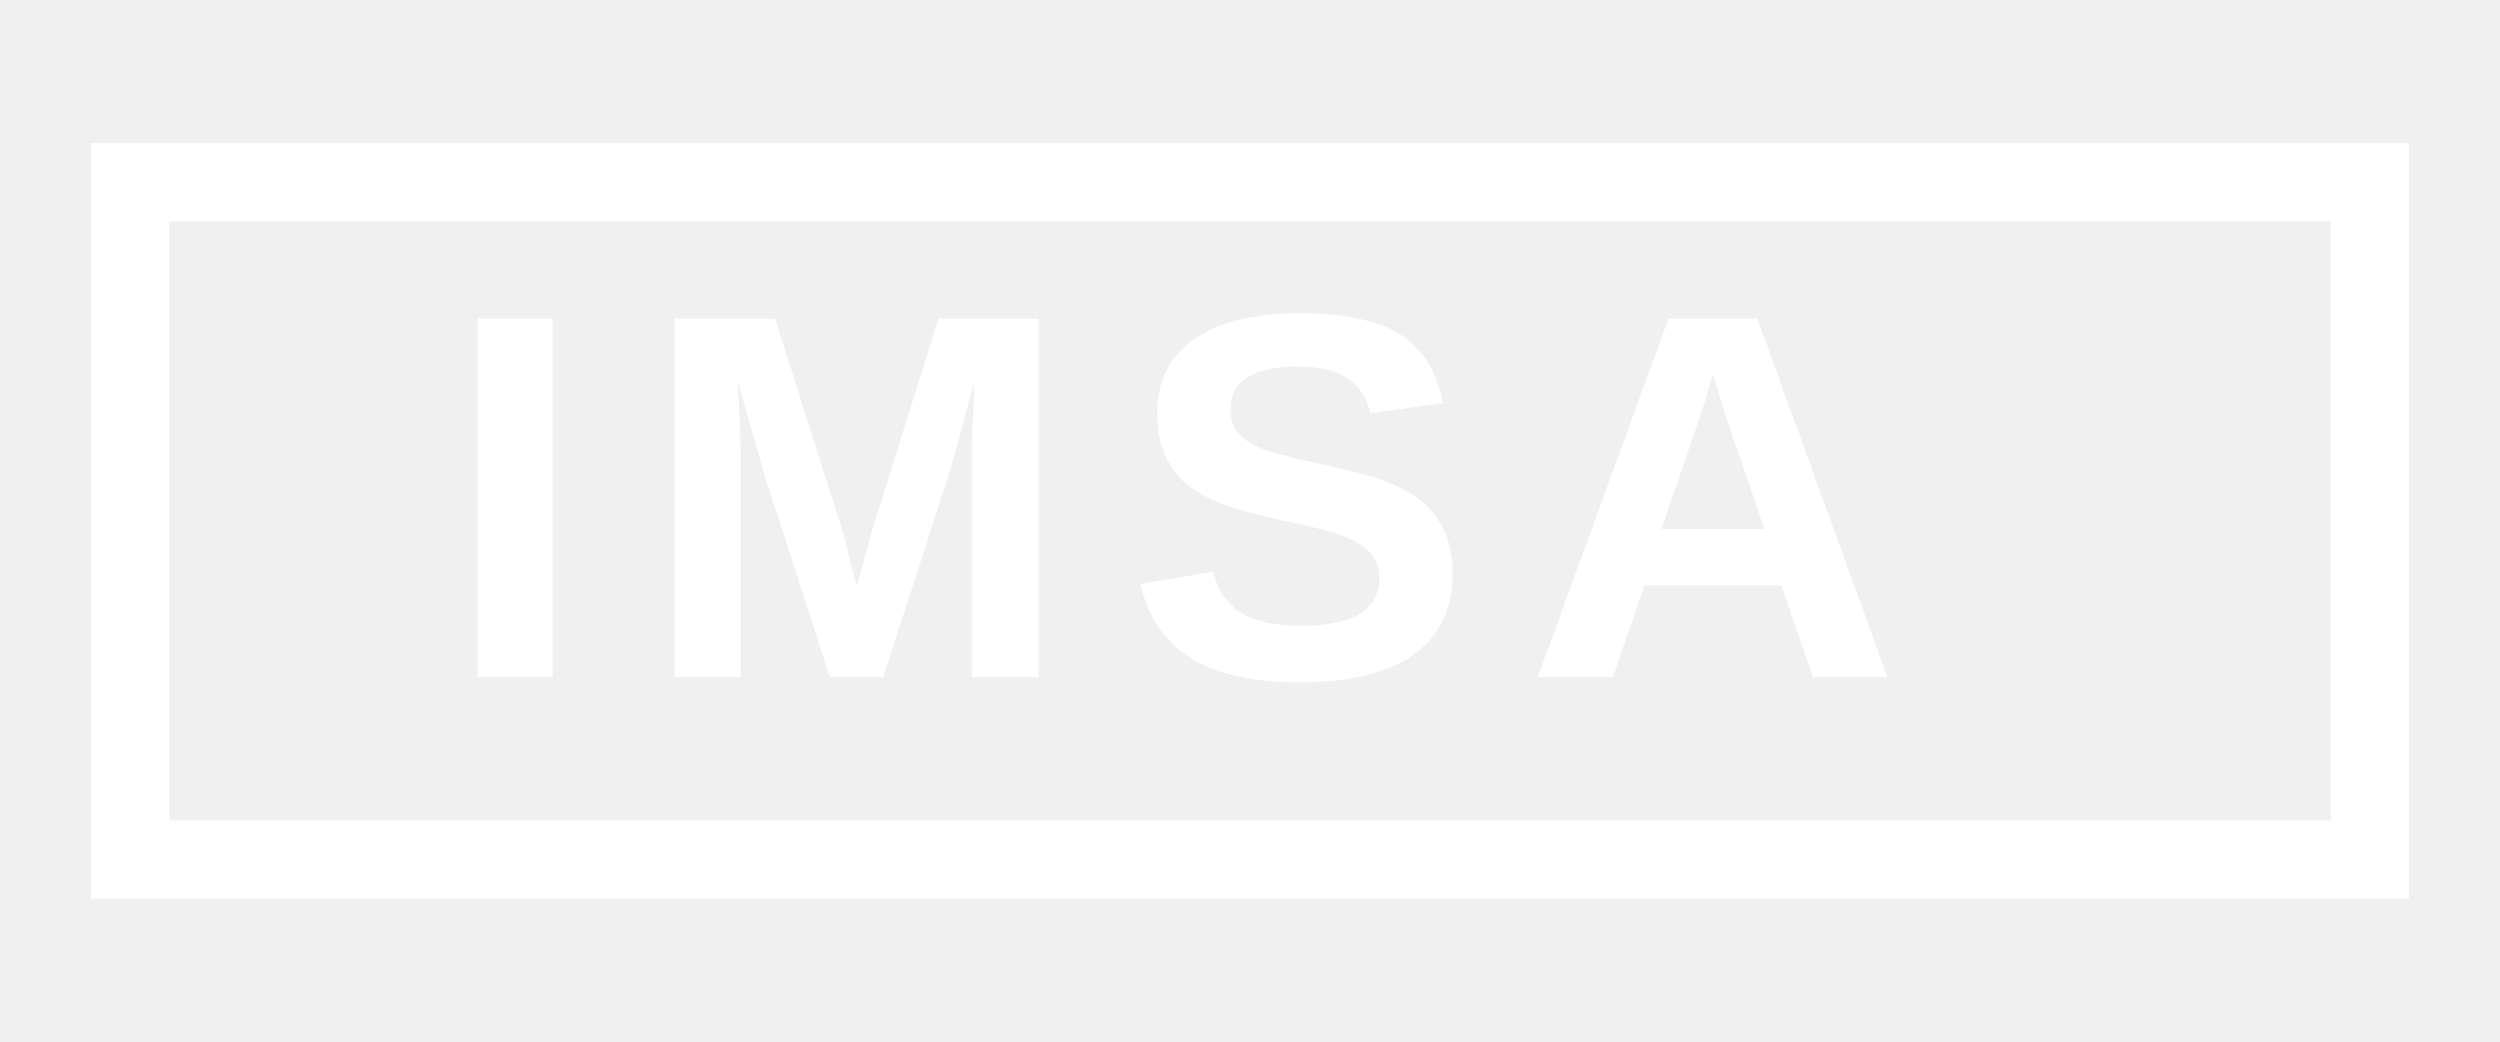
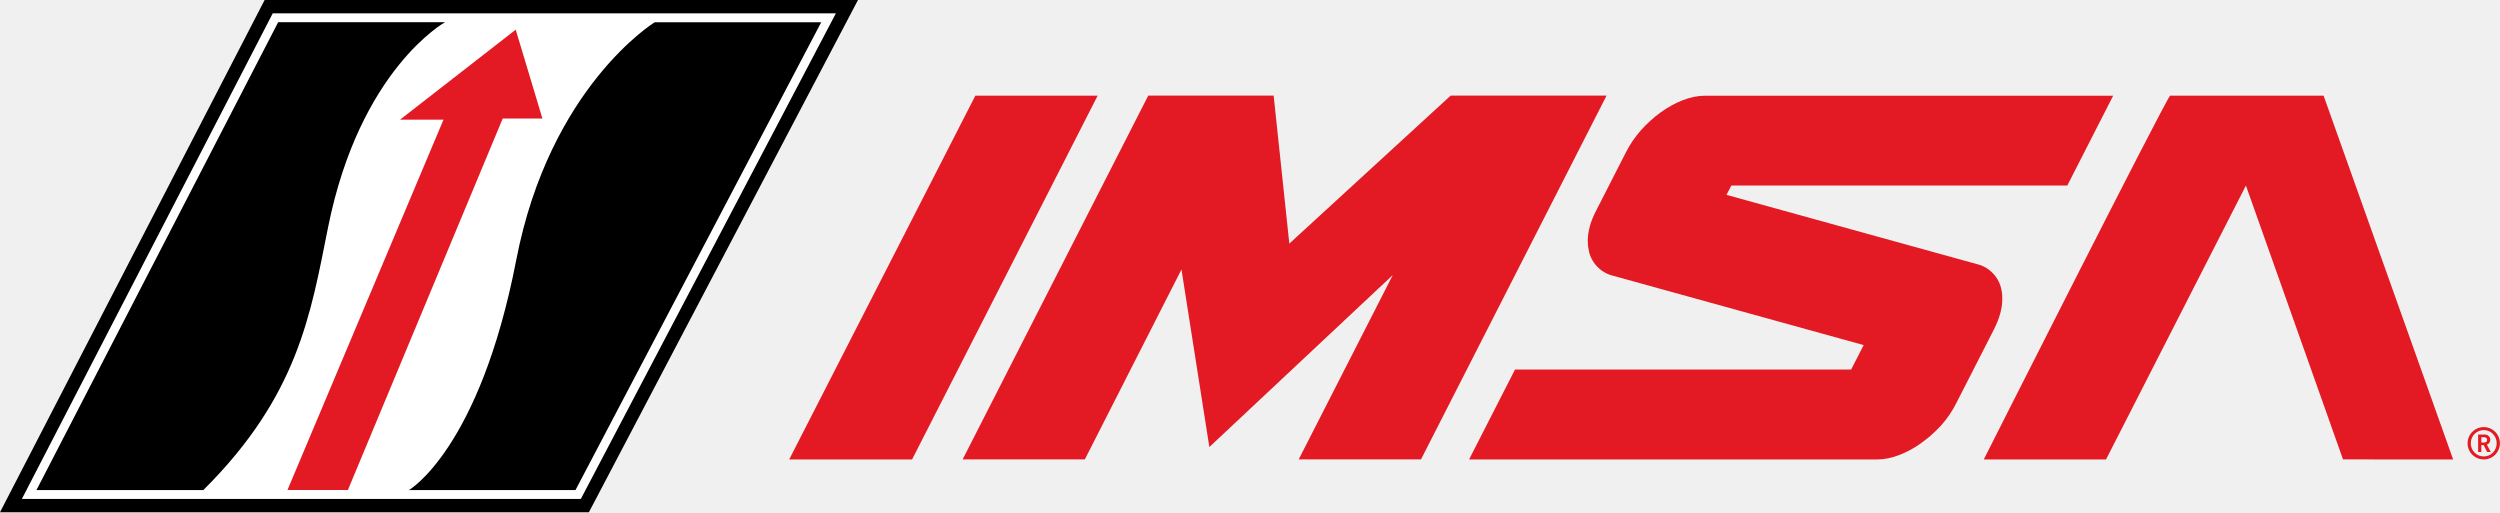
- <svg xmlns="http://www.w3.org/2000/svg" viewBox="0 0 96 40" role="img" aria-label="IMSA Collection">
-   <path d="M5 7h86v26H5z" fill="none" stroke="#fff" stroke-width="3" />
-   <text x="17" y="26" fill="#fff" font-family="Arial,sans-serif" font-size="20" font-weight="800" letter-spacing="2">IMSA</text>
+ <svg xmlns="http://www.w3.org/2000/svg" width="750.41" height="153.76" version="1.1" viewBox="0 0 750.41 153.76" xml:space="preserve">
+   <defs>
+     <clipPath id="vlpa">
+       <path d="m0 216h684.1v-216h-684.1z" />
+     </clipPath>
+   </defs>
+   <g transform="matrix(1.3333 0 0 -1.3333 -80.859 220.88)">
+     <g transform="translate(253.8 165.66)">
+       <path d="m0 0h-133.58l-59.576-115.32h132.58z" />
+     </g>
+     <g transform="translate(191.41 53.341)">
+       <path d="m0 0h-125.84l56.476 109.32h126.78z" style="fill:#fff" />
+     </g>
+     <g transform="translate(182.76 138.98)">
+       <path d="m0 0h-8.936l-34.86-83.635h-13.603l35.131 83.383h-9.78l26.036 20.258z" style="fill-rule:evenodd;fill:#e31a23" />
+     </g>
+     <g clip-path="url(#vlpa)">
+       <g transform="translate(160.83 160.66)">
+         <path d="m0 0s-19.195-10.596-26.33-46.186c-3.925-19.584-6.75-37.944-28.079-59.132h-37.564l54.41 105.32z" />
+       </g>
+       <g transform="translate(152.72 55.34)">
+         <path d="m0 0s15.894 9.187 24.153 51.82c7.56 39.024 31.167 53.498 31.167 53.498h37.486l-55.32-105.32z" />
+       </g>
+       <g transform="translate(280.22 144.12)">
+         <path d="m0 0-41.904-81.892h27.665l41.772 81.892z" style="fill:#e31a23" />
+       </g>
+       <g transform="translate(387.23 144.14)">
+         <path d="m0 0-36.321-33.318-3.527 33.318h-28.233l-41.788-81.903h27.51l21.758 42.765 6.276-39.978 41.295 38.716-21.182-41.503h27.534l41.775 81.903z" style="fill:#e31a23" />
+       </g>
+       <g transform="translate(511.42 98.36)">
+         <path d="m0 0c0 0.617-0.016 1.258-0.17 1.922-0.453 2.842-2.673 5.235-5.471 5.903l-56.452 15.61 1.088 2.094h75.633l10.334 20.23h-91.772c-1.755 0-3.502-0.357-5.227-1.051-1.692-0.664-3.317-1.581-4.907-2.729-1.598-1.156-3.06-2.498-4.41-3.999-1.356-1.541-2.461-3.166-3.336-4.884l-6.705-13.13c-1.254-2.369-1.933-4.708-1.933-6.933 0-0.683 0.059-1.343 0.209-1.984 0.47-2.766 2.652-5.145 5.452-5.812l56.457-15.621-2.819-5.504h-75.673l-10.342-20.245h91.826c1.69 0 3.41 0.354 5.161 1.051 1.716 0.687 3.375 1.588 4.959 2.758 1.599 1.135 3.052 2.465 4.376 3.908 1.338 1.514 2.469 3.18 3.363 4.957l8.514 16.671c1.162 2.334 1.845 4.562 1.845 6.788" style="fill:#e31a23" />
+       </g>
+       <g transform="translate(612.92 62.228)">
+         <path d="m0 0-29.166 81.892h-34.562c-1.346-1.524-41.945-81.892-41.945-81.892h27.526l31.492 61.662 21.863-61.656z" style="fill:#e31a23" />
+       </g>
+       <g transform="translate(619.93 67.231)">
+         <path d="m0 0h-0.664v-1.187h0.664c0.382 0 0.644 0.261 0.644 0.593s-0.262 0.594-0.644 0.594m0.644-3.318-0.805 1.558h-0.503v-1.558h-0.724v3.931h1.478c0.744 0 1.267-0.552 1.267-1.207 0-0.552-0.342-0.915-0.774-1.065l0.875-1.659zm-0.765 4.926c-1.629 0-2.916-1.306-2.916-2.965 0-1.66 1.287-2.967 2.916-2.967s2.906 1.307 2.906 2.967c0 1.659-1.277 2.965-2.906 2.965m0-6.606c-2.011 0-3.641 1.629-3.641 3.641 0 2.01 1.63 3.639 3.641 3.639s3.64-1.629 3.64-3.639c0-2.012-1.629-3.641-3.64-3.641" style="fill:#e31a23" />
+       </g>
+     </g>
+   </g>
</svg>
